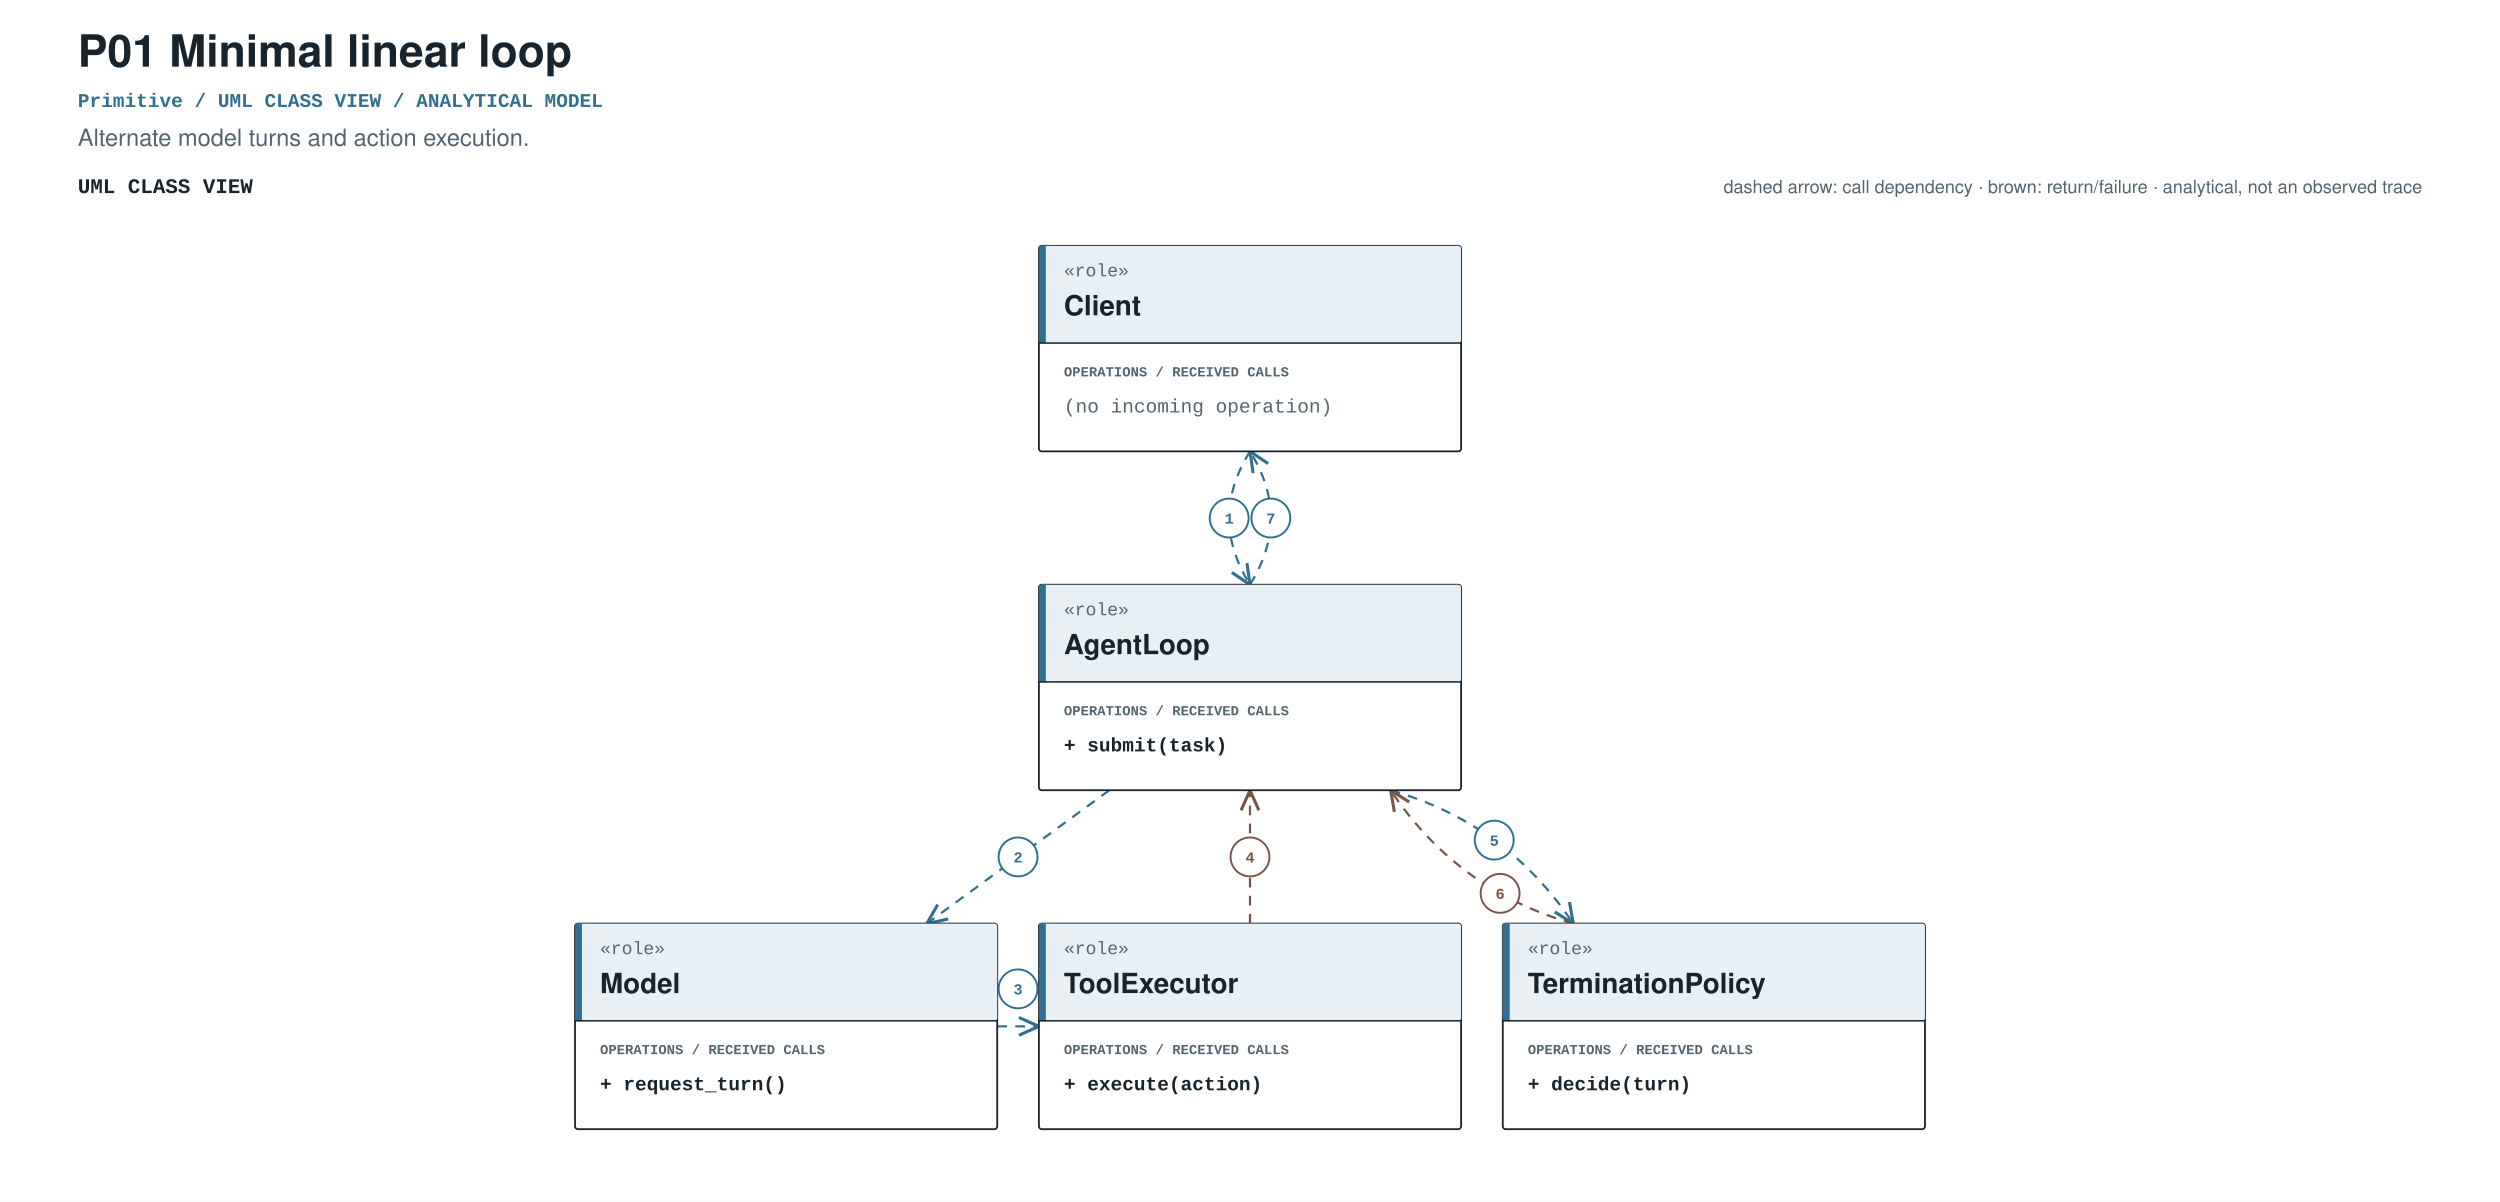
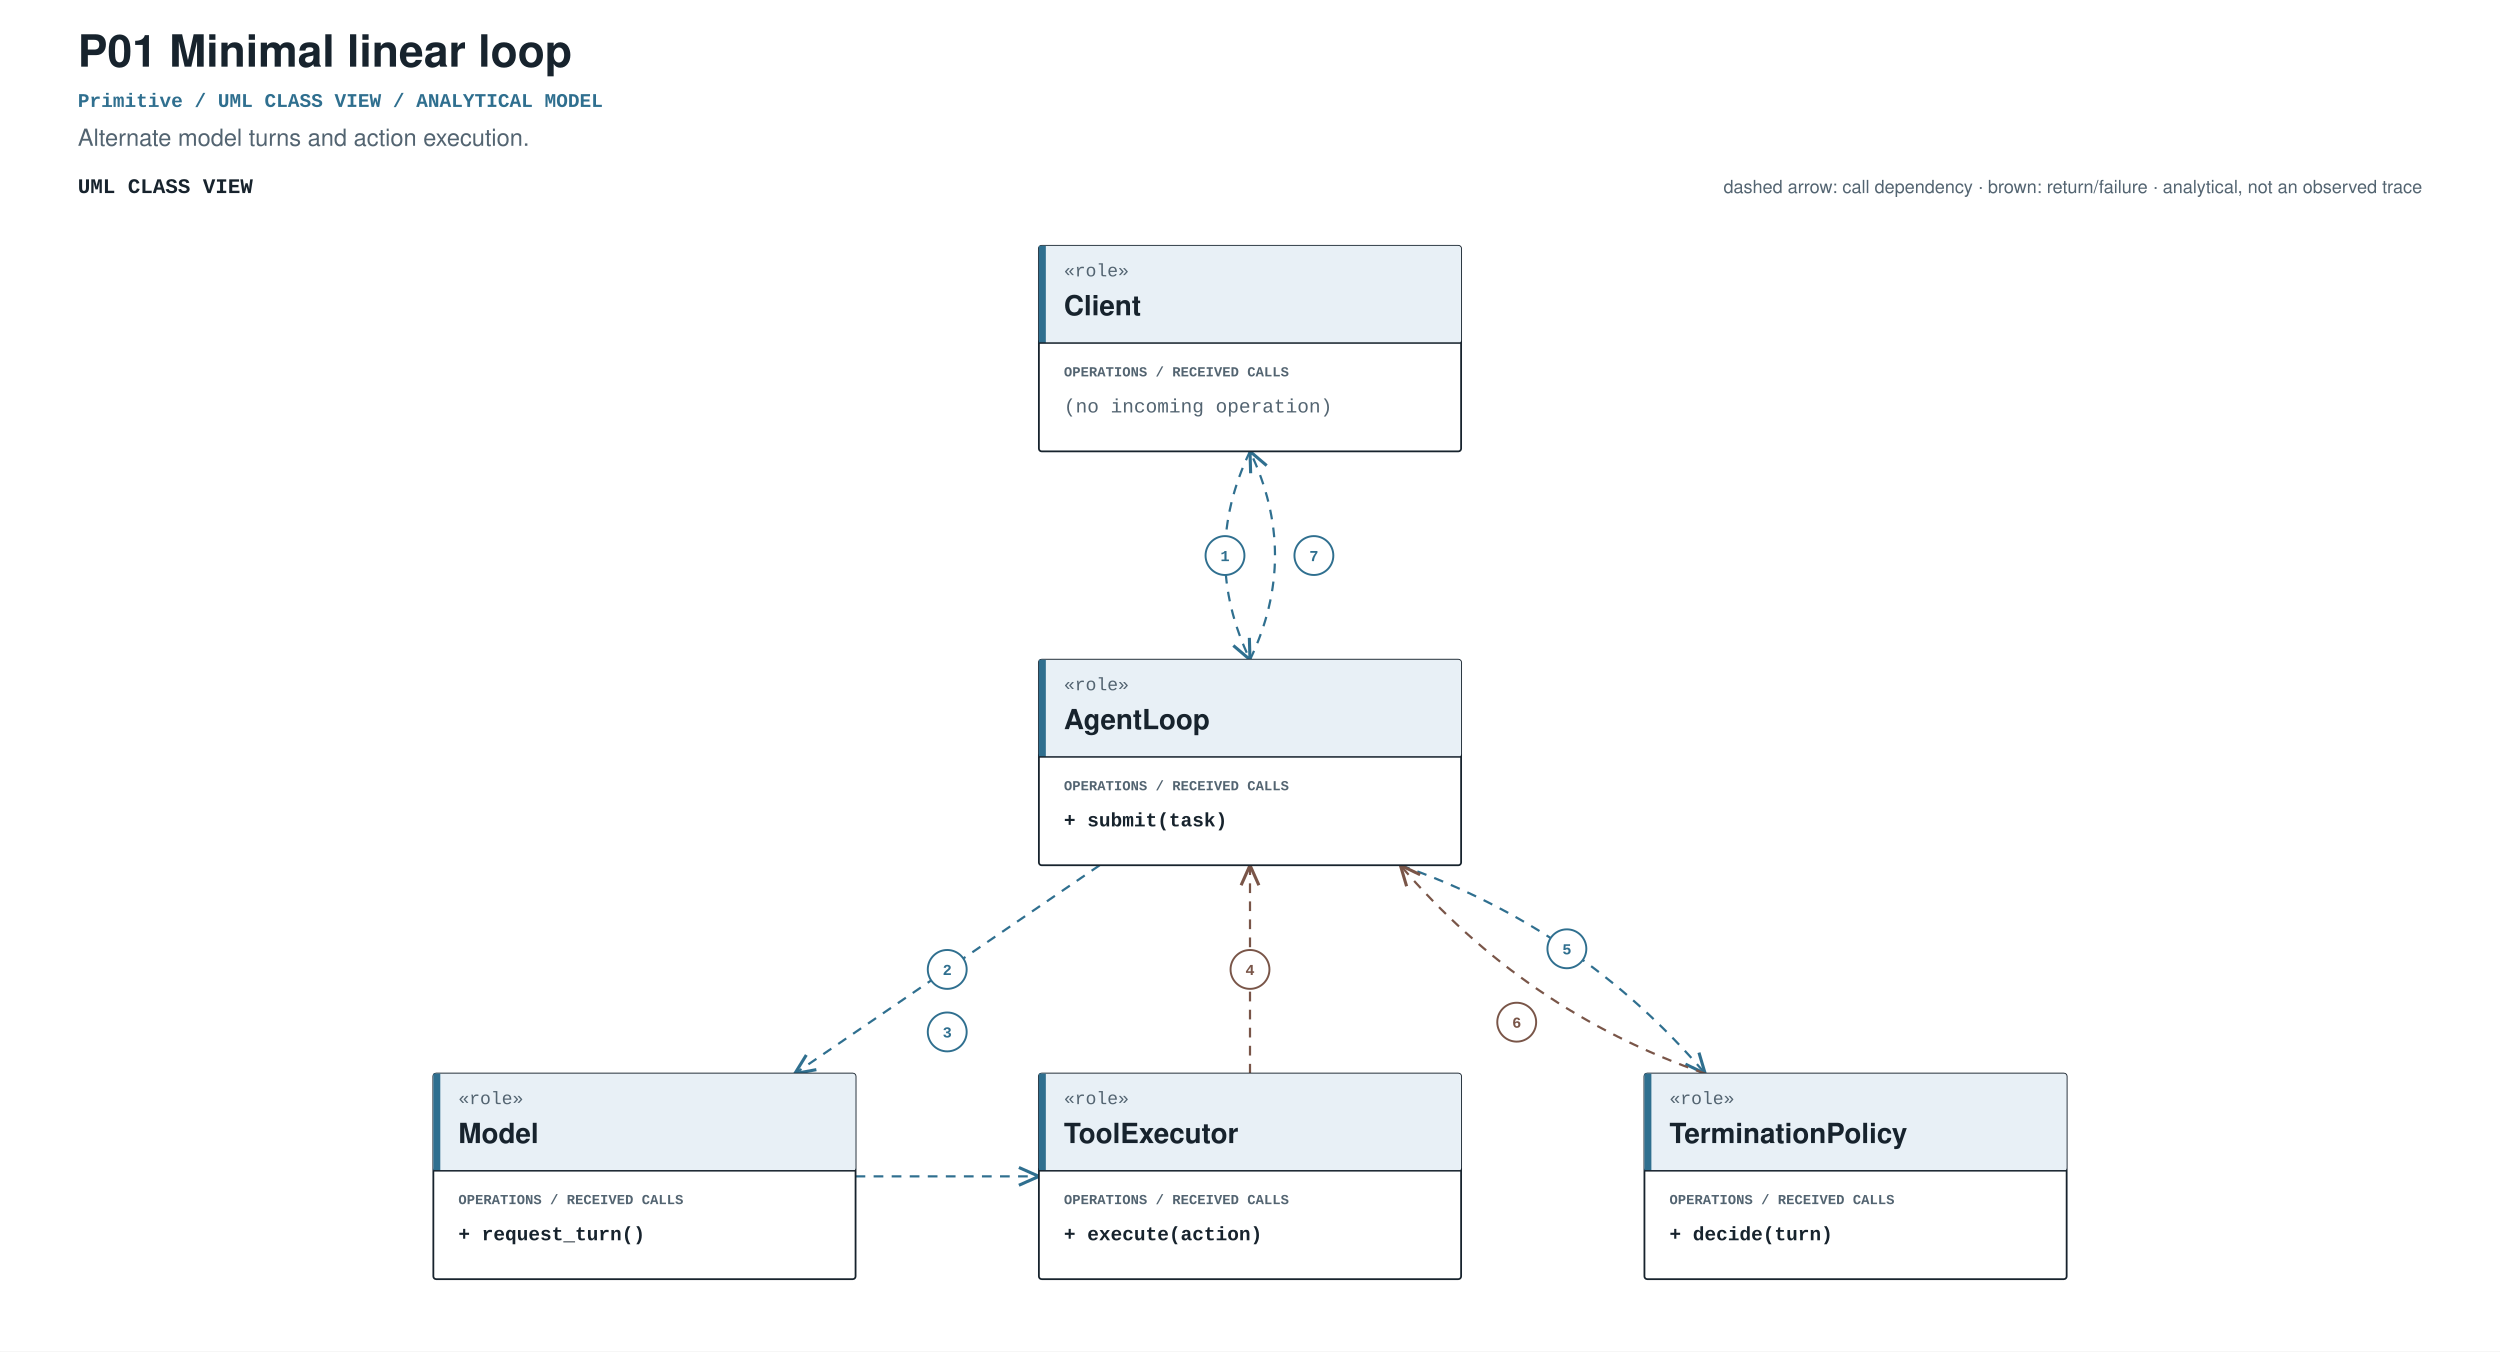
- <svg xmlns="http://www.w3.org/2000/svg" viewBox="0 0 1800 865" width="183mm" height="87.94mm" role="img" data-diagram-type="uml-class" data-pattern-id="P01" aria-labelledby="title-P01 desc-P01">
+ <svg xmlns="http://www.w3.org/2000/svg" viewBox="0 0 1800 973" width="183mm" height="98.92mm" role="img" data-diagram-type="uml-class" data-pattern-id="P01" aria-labelledby="title-P01 desc-P01">
  <defs>
    <marker id="umlOpenAccent" markerWidth="12" markerHeight="10" refX="10" refY="5" orient="auto" markerUnits="strokeWidth">
      <path d="M1,1 L10,5 L1,9" fill="none" stroke="#2F6F8F" stroke-width="1.4" />
    </marker>
    <marker id="umlOpenReturn" markerWidth="12" markerHeight="10" refX="10" refY="5" orient="auto" markerUnits="strokeWidth">
      <path d="M1,1 L10,5 L1,9" fill="none" stroke="#795548" stroke-width="1.4" />
    </marker>
  </defs>
-   <rect x="0" y="0" width="1800" height="865" rx="0" fill="#FFFFFF" stroke="none" stroke-width="1.2" />
+   <rect x="0" y="0" width="1800" height="973" rx="0" fill="#FFFFFF" stroke="none" stroke-width="1.2" />
  <text x="56" y="48" font-family="Helvetica Neue, Helvetica, Arial, sans-serif" font-size="32" font-weight="700" fill="#17232D" text-anchor="start">P01  Minimal linear loop</text>
  <text x="56" y="77" font-family="Menlo, Monaco, Courier New, monospace" font-size="14" font-weight="700" fill="#2F6F8F" text-anchor="start">Primitive / UML CLASS VIEW / ANALYTICAL MODEL</text>
  <text font-family="Helvetica Neue, Helvetica, Arial, sans-serif" font-size="17" font-weight="400" fill="#536471" text-anchor="start">
    <tspan x="56" y="105">Alternate model turns and action execution.</tspan>
  </text>
  <text x="56" y="139" font-family="Menlo, Monaco, Courier New, monospace" font-size="15" font-weight="700" fill="#17232D" text-anchor="start">UML CLASS VIEW</text>
  <text x="1744" y="139" font-family="Helvetica Neue, Helvetica, Arial, sans-serif" font-size="13" font-weight="400" fill="#536471" text-anchor="end">dashed arrow: call dependency · brown: return/failure · analytical, not an observed trace</text>
  <g class="dependency forward" data-source="Client" data-target="AgentLoop" data-numbers="1" data-messages="submit(task)">
-     <path d="M 900 325 Q 870 373 900 421" fill="none" stroke="#2F6F8F" stroke-width="1.6" stroke-dasharray="7 6" marker-end="url(#umlOpenAccent)" />
+     <path d="M 900 325 Q 864 400 900 475" fill="none" stroke="#2F6F8F" stroke-width="1.6" stroke-dasharray="7 6" marker-end="url(#umlOpenAccent)" />
  </g>
  <g class="dependency forward" data-source="AgentLoop" data-target="Model" data-numbers="2" data-messages="request_turn()">
-     <path d="M 798.7 569 Q 733 617 667.3 665" fill="none" stroke="#2F6F8F" stroke-width="1.6" stroke-dasharray="7 6" marker-end="url(#umlOpenAccent)" />
+     <path d="M 791.73 623 Q 682 698 572.27 773" fill="none" stroke="#2F6F8F" stroke-width="1.6" stroke-dasharray="7 6" marker-end="url(#umlOpenAccent)" />
  </g>
  <g class="dependency forward" data-source="Model" data-target="ToolExecutor" data-numbers="3" data-messages="execute(action)">
-     <path d="M 718 739 Q 733 739 748 739" fill="none" stroke="#2F6F8F" stroke-width="1.6" stroke-dasharray="7 6" marker-end="url(#umlOpenAccent)" />
+     <path d="M 616 847 Q 682 847 748 847" fill="none" stroke="#2F6F8F" stroke-width="1.6" stroke-dasharray="7 6" marker-end="url(#umlOpenAccent)" />
  </g>
  <g class="dependency return-or-failure" data-source="ToolExecutor" data-target="AgentLoop" data-numbers="4" data-messages="return(observation)">
-     <path d="M 900 665 Q 900 617 900 569" fill="none" stroke="#795548" stroke-width="1.6" stroke-dasharray="7 6" marker-end="url(#umlOpenReturn)" />
+     <path d="M 900 773 Q 900 698 900 623" fill="none" stroke="#795548" stroke-width="1.6" stroke-dasharray="7 6" marker-end="url(#umlOpenReturn)" />
  </g>
  <g class="dependency forward" data-source="AgentLoop" data-target="TerminationPolicy" data-numbers="5" data-messages="decide(turn)">
-     <path d="M 1001.3 569 Q 1084.7 592.78 1132.7 665" fill="none" stroke="#2F6F8F" stroke-width="1.6" stroke-dasharray="7 6" marker-end="url(#umlOpenAccent)" />
+     <path d="M 1008.27 623 Q 1138.31 668.28 1227.73 773" fill="none" stroke="#2F6F8F" stroke-width="1.6" stroke-dasharray="7 6" marker-end="url(#umlOpenAccent)" />
  </g>
  <g class="dependency return-or-failure" data-source="TerminationPolicy" data-target="AgentLoop" data-numbers="6" data-messages="repeat_or_stop()">
-     <path d="M 1132.7 665 Q 1049.3 641.22 1001.3 569" fill="none" stroke="#795548" stroke-width="1.6" stroke-dasharray="7 6" marker-end="url(#umlOpenReturn)" />
+     <path d="M 1227.73 773 Q 1097.69 727.72 1008.27 623" fill="none" stroke="#795548" stroke-width="1.6" stroke-dasharray="7 6" marker-end="url(#umlOpenReturn)" />
  </g>
  <g class="dependency forward" data-source="AgentLoop" data-target="Client" data-numbers="7" data-messages="return(result)">
-     <path d="M 900 421 Q 930 373 900 325" fill="none" stroke="#2F6F8F" stroke-width="1.6" stroke-dasharray="7 6" marker-end="url(#umlOpenAccent)" />
+     <path d="M 900 475 Q 936 400 900 325" fill="none" stroke="#2F6F8F" stroke-width="1.6" stroke-dasharray="7 6" marker-end="url(#umlOpenAccent)" />
  </g>
  <g class="class-node" data-participant="Client" data-role="Client" data-layer="0">
    <rect x="748" y="177" width="304" height="148" rx="2" fill="#FFFFFF" stroke="#17232D" stroke-width="1.3" class="class-box" />
    <rect x="748" y="177" width="304" height="70" rx="2" fill="#E8F0F6" stroke="none" stroke-width="1.2" class="class-header" />
    <rect x="748" y="177" width="5" height="70" rx="0" fill="#2F6F8F" stroke="none" stroke-width="1.2" class="class-accent" />
    <text x="766" y="199" font-family="Menlo, Monaco, Courier New, monospace" font-size="13" font-weight="400" fill="#536471" text-anchor="start" class="class-stereotype">«role»</text>
    <text x="766" y="227" font-family="Helvetica Neue, Helvetica, Arial, sans-serif" font-size="20" font-weight="700" fill="#17232D" text-anchor="start" class="class-name">Client</text>
    <line x1="748" y1="247" x2="1052" y2="247" stroke="#17232D" stroke-width="1.1" />
    <text x="766" y="271" font-family="Menlo, Monaco, Courier New, monospace" font-size="10" font-weight="700" fill="#536471" text-anchor="start" class="class-compartment-label">OPERATIONS / RECEIVED CALLS</text>
    <text x="766" y="297" font-family="Menlo, Monaco, Courier New, monospace" font-size="14" font-weight="400" fill="#536471" text-anchor="start" class="class-operation">(no incoming operation)</text>
  </g>
  <g class="class-node" data-participant="AgentLoop" data-role="AgentLoop" data-layer="1">
-     <rect x="748" y="421" width="304" height="148" rx="2" fill="#FFFFFF" stroke="#17232D" stroke-width="1.3" class="class-box" />
-     <rect x="748" y="421" width="304" height="70" rx="2" fill="#E8F0F6" stroke="none" stroke-width="1.2" class="class-header" />
-     <rect x="748" y="421" width="5" height="70" rx="0" fill="#2F6F8F" stroke="none" stroke-width="1.2" class="class-accent" />
-     <text x="766" y="443" font-family="Menlo, Monaco, Courier New, monospace" font-size="13" font-weight="400" fill="#536471" text-anchor="start" class="class-stereotype">«role»</text>
-     <text x="766" y="471" font-family="Helvetica Neue, Helvetica, Arial, sans-serif" font-size="20" font-weight="700" fill="#17232D" text-anchor="start" class="class-name">AgentLoop</text>
-     <line x1="748" y1="491" x2="1052" y2="491" stroke="#17232D" stroke-width="1.1" />
-     <text x="766" y="515" font-family="Menlo, Monaco, Courier New, monospace" font-size="10" font-weight="700" fill="#536471" text-anchor="start" class="class-compartment-label">OPERATIONS / RECEIVED CALLS</text>
-     <text x="766" y="541" font-family="Menlo, Monaco, Courier New, monospace" font-size="14" font-weight="600" fill="#17232D" text-anchor="start" class="class-operation">+ submit(task)</text>
+     <rect x="748" y="475" width="304" height="148" rx="2" fill="#FFFFFF" stroke="#17232D" stroke-width="1.3" class="class-box" />
+     <rect x="748" y="475" width="304" height="70" rx="2" fill="#E8F0F6" stroke="none" stroke-width="1.2" class="class-header" />
+     <rect x="748" y="475" width="5" height="70" rx="0" fill="#2F6F8F" stroke="none" stroke-width="1.2" class="class-accent" />
+     <text x="766" y="497" font-family="Menlo, Monaco, Courier New, monospace" font-size="13" font-weight="400" fill="#536471" text-anchor="start" class="class-stereotype">«role»</text>
+     <text x="766" y="525" font-family="Helvetica Neue, Helvetica, Arial, sans-serif" font-size="20" font-weight="700" fill="#17232D" text-anchor="start" class="class-name">AgentLoop</text>
+     <line x1="748" y1="545" x2="1052" y2="545" stroke="#17232D" stroke-width="1.1" />
+     <text x="766" y="569" font-family="Menlo, Monaco, Courier New, monospace" font-size="10" font-weight="700" fill="#536471" text-anchor="start" class="class-compartment-label">OPERATIONS / RECEIVED CALLS</text>
+     <text x="766" y="595" font-family="Menlo, Monaco, Courier New, monospace" font-size="14" font-weight="600" fill="#17232D" text-anchor="start" class="class-operation">+ submit(task)</text>
  </g>
  <g class="class-node" data-participant="Model" data-role="Model" data-layer="2">
-     <rect x="414" y="665" width="304" height="148" rx="2" fill="#FFFFFF" stroke="#17232D" stroke-width="1.3" class="class-box" />
-     <rect x="414" y="665" width="304" height="70" rx="2" fill="#E8F0F6" stroke="none" stroke-width="1.2" class="class-header" />
-     <rect x="414" y="665" width="5" height="70" rx="0" fill="#2F6F8F" stroke="none" stroke-width="1.2" class="class-accent" />
-     <text x="432" y="687" font-family="Menlo, Monaco, Courier New, monospace" font-size="13" font-weight="400" fill="#536471" text-anchor="start" class="class-stereotype">«role»</text>
-     <text x="432" y="715" font-family="Helvetica Neue, Helvetica, Arial, sans-serif" font-size="20" font-weight="700" fill="#17232D" text-anchor="start" class="class-name">Model</text>
-     <line x1="414" y1="735" x2="718" y2="735" stroke="#17232D" stroke-width="1.1" />
-     <text x="432" y="759" font-family="Menlo, Monaco, Courier New, monospace" font-size="10" font-weight="700" fill="#536471" text-anchor="start" class="class-compartment-label">OPERATIONS / RECEIVED CALLS</text>
-     <text x="432" y="785" font-family="Menlo, Monaco, Courier New, monospace" font-size="14" font-weight="600" fill="#17232D" text-anchor="start" class="class-operation">+ request_turn()</text>
+     <rect x="312" y="773" width="304" height="148" rx="2" fill="#FFFFFF" stroke="#17232D" stroke-width="1.3" class="class-box" />
+     <rect x="312" y="773" width="304" height="70" rx="2" fill="#E8F0F6" stroke="none" stroke-width="1.2" class="class-header" />
+     <rect x="312" y="773" width="5" height="70" rx="0" fill="#2F6F8F" stroke="none" stroke-width="1.2" class="class-accent" />
+     <text x="330" y="795" font-family="Menlo, Monaco, Courier New, monospace" font-size="13" font-weight="400" fill="#536471" text-anchor="start" class="class-stereotype">«role»</text>
+     <text x="330" y="823" font-family="Helvetica Neue, Helvetica, Arial, sans-serif" font-size="20" font-weight="700" fill="#17232D" text-anchor="start" class="class-name">Model</text>
+     <line x1="312" y1="843" x2="616" y2="843" stroke="#17232D" stroke-width="1.1" />
+     <text x="330" y="867" font-family="Menlo, Monaco, Courier New, monospace" font-size="10" font-weight="700" fill="#536471" text-anchor="start" class="class-compartment-label">OPERATIONS / RECEIVED CALLS</text>
+     <text x="330" y="893" font-family="Menlo, Monaco, Courier New, monospace" font-size="14" font-weight="600" fill="#17232D" text-anchor="start" class="class-operation">+ request_turn()</text>
  </g>
  <g class="class-node" data-participant="ToolExecutor" data-role="ToolExecutor" data-layer="2">
-     <rect x="748" y="665" width="304" height="148" rx="2" fill="#FFFFFF" stroke="#17232D" stroke-width="1.3" class="class-box" />
-     <rect x="748" y="665" width="304" height="70" rx="2" fill="#E8F0F6" stroke="none" stroke-width="1.2" class="class-header" />
-     <rect x="748" y="665" width="5" height="70" rx="0" fill="#2F6F8F" stroke="none" stroke-width="1.2" class="class-accent" />
-     <text x="766" y="687" font-family="Menlo, Monaco, Courier New, monospace" font-size="13" font-weight="400" fill="#536471" text-anchor="start" class="class-stereotype">«role»</text>
-     <text x="766" y="715" font-family="Helvetica Neue, Helvetica, Arial, sans-serif" font-size="20" font-weight="700" fill="#17232D" text-anchor="start" class="class-name">ToolExecutor</text>
-     <line x1="748" y1="735" x2="1052" y2="735" stroke="#17232D" stroke-width="1.1" />
-     <text x="766" y="759" font-family="Menlo, Monaco, Courier New, monospace" font-size="10" font-weight="700" fill="#536471" text-anchor="start" class="class-compartment-label">OPERATIONS / RECEIVED CALLS</text>
-     <text x="766" y="785" font-family="Menlo, Monaco, Courier New, monospace" font-size="14" font-weight="600" fill="#17232D" text-anchor="start" class="class-operation">+ execute(action)</text>
+     <rect x="748" y="773" width="304" height="148" rx="2" fill="#FFFFFF" stroke="#17232D" stroke-width="1.3" class="class-box" />
+     <rect x="748" y="773" width="304" height="70" rx="2" fill="#E8F0F6" stroke="none" stroke-width="1.2" class="class-header" />
+     <rect x="748" y="773" width="5" height="70" rx="0" fill="#2F6F8F" stroke="none" stroke-width="1.2" class="class-accent" />
+     <text x="766" y="795" font-family="Menlo, Monaco, Courier New, monospace" font-size="13" font-weight="400" fill="#536471" text-anchor="start" class="class-stereotype">«role»</text>
+     <text x="766" y="823" font-family="Helvetica Neue, Helvetica, Arial, sans-serif" font-size="20" font-weight="700" fill="#17232D" text-anchor="start" class="class-name">ToolExecutor</text>
+     <line x1="748" y1="843" x2="1052" y2="843" stroke="#17232D" stroke-width="1.1" />
+     <text x="766" y="867" font-family="Menlo, Monaco, Courier New, monospace" font-size="10" font-weight="700" fill="#536471" text-anchor="start" class="class-compartment-label">OPERATIONS / RECEIVED CALLS</text>
+     <text x="766" y="893" font-family="Menlo, Monaco, Courier New, monospace" font-size="14" font-weight="600" fill="#17232D" text-anchor="start" class="class-operation">+ execute(action)</text>
  </g>
  <g class="class-node" data-participant="TerminationPolicy" data-role="TerminationPolicy" data-layer="2">
-     <rect x="1082" y="665" width="304" height="148" rx="2" fill="#FFFFFF" stroke="#17232D" stroke-width="1.3" class="class-box" />
-     <rect x="1082" y="665" width="304" height="70" rx="2" fill="#E8F0F6" stroke="none" stroke-width="1.2" class="class-header" />
-     <rect x="1082" y="665" width="5" height="70" rx="0" fill="#2F6F8F" stroke="none" stroke-width="1.2" class="class-accent" />
-     <text x="1100" y="687" font-family="Menlo, Monaco, Courier New, monospace" font-size="13" font-weight="400" fill="#536471" text-anchor="start" class="class-stereotype">«role»</text>
-     <text x="1100" y="715" font-family="Helvetica Neue, Helvetica, Arial, sans-serif" font-size="20" font-weight="700" fill="#17232D" text-anchor="start" class="class-name">TerminationPolicy</text>
-     <line x1="1082" y1="735" x2="1386" y2="735" stroke="#17232D" stroke-width="1.1" />
-     <text x="1100" y="759" font-family="Menlo, Monaco, Courier New, monospace" font-size="10" font-weight="700" fill="#536471" text-anchor="start" class="class-compartment-label">OPERATIONS / RECEIVED CALLS</text>
-     <text x="1100" y="785" font-family="Menlo, Monaco, Courier New, monospace" font-size="14" font-weight="600" fill="#17232D" text-anchor="start" class="class-operation">+ decide(turn)</text>
+     <rect x="1184" y="773" width="304" height="148" rx="2" fill="#FFFFFF" stroke="#17232D" stroke-width="1.3" class="class-box" />
+     <rect x="1184" y="773" width="304" height="70" rx="2" fill="#E8F0F6" stroke="none" stroke-width="1.2" class="class-header" />
+     <rect x="1184" y="773" width="5" height="70" rx="0" fill="#2F6F8F" stroke="none" stroke-width="1.2" class="class-accent" />
+     <text x="1202" y="795" font-family="Menlo, Monaco, Courier New, monospace" font-size="13" font-weight="400" fill="#536471" text-anchor="start" class="class-stereotype">«role»</text>
+     <text x="1202" y="823" font-family="Helvetica Neue, Helvetica, Arial, sans-serif" font-size="20" font-weight="700" fill="#17232D" text-anchor="start" class="class-name">TerminationPolicy</text>
+     <line x1="1184" y1="843" x2="1488" y2="843" stroke="#17232D" stroke-width="1.1" />
+     <text x="1202" y="867" font-family="Menlo, Monaco, Courier New, monospace" font-size="10" font-weight="700" fill="#536471" text-anchor="start" class="class-compartment-label">OPERATIONS / RECEIVED CALLS</text>
+     <text x="1202" y="893" font-family="Menlo, Monaco, Courier New, monospace" font-size="14" font-weight="600" fill="#17232D" text-anchor="start" class="class-operation">+ decide(turn)</text>
  </g>
  <g class="dependency-badge">
-     <circle cx="885" cy="373" r="14" fill="#FFFFFF" stroke="#2F6F8F" stroke-width="1.4" />
-     <text x="885" y="377" font-family="Menlo, Monaco, Courier New, monospace" font-size="11" font-weight="700" fill="#2F6F8F" text-anchor="middle">1</text>
+     <circle cx="882" cy="400" r="14" fill="#FFFFFF" stroke="#2F6F8F" stroke-width="1.4" />
+     <text x="882" y="404" font-family="Menlo, Monaco, Courier New, monospace" font-size="11" font-weight="700" fill="#2F6F8F" text-anchor="middle">1</text>
  </g>
  <g class="dependency-badge">
-     <circle cx="733" cy="617" r="14" fill="#FFFFFF" stroke="#2F6F8F" stroke-width="1.4" />
-     <text x="733" y="621" font-family="Menlo, Monaco, Courier New, monospace" font-size="11" font-weight="700" fill="#2F6F8F" text-anchor="middle">2</text>
+     <circle cx="682" cy="698" r="14" fill="#FFFFFF" stroke="#2F6F8F" stroke-width="1.4" />
+     <text x="682" y="702" font-family="Menlo, Monaco, Courier New, monospace" font-size="11" font-weight="700" fill="#2F6F8F" text-anchor="middle">2</text>
  </g>
  <g class="dependency-badge">
-     <circle cx="733" cy="712" r="14" fill="#FFFFFF" stroke="#2F6F8F" stroke-width="1.4" />
-     <text x="733" y="716" font-family="Menlo, Monaco, Courier New, monospace" font-size="11" font-weight="700" fill="#2F6F8F" text-anchor="middle">3</text>
+     <circle cx="682" cy="743" r="14" fill="#FFFFFF" stroke="#2F6F8F" stroke-width="1.4" />
+     <text x="682" y="747" font-family="Menlo, Monaco, Courier New, monospace" font-size="11" font-weight="700" fill="#2F6F8F" text-anchor="middle">3</text>
  </g>
  <g class="dependency-badge">
-     <circle cx="900" cy="617" r="14" fill="#FFFFFF" stroke="#795548" stroke-width="1.4" />
-     <text x="900" y="621" font-family="Menlo, Monaco, Courier New, monospace" font-size="11" font-weight="700" fill="#795548" text-anchor="middle">4</text>
+     <circle cx="900" cy="698" r="14" fill="#FFFFFF" stroke="#795548" stroke-width="1.4" />
+     <text x="900" y="702" font-family="Menlo, Monaco, Courier New, monospace" font-size="11" font-weight="700" fill="#795548" text-anchor="middle">4</text>
  </g>
  <g class="dependency-badge">
-     <circle cx="1075.85" cy="604.89" r="14" fill="#FFFFFF" stroke="#2F6F8F" stroke-width="1.4" />
-     <text x="1075.85" y="608.89" font-family="Menlo, Monaco, Courier New, monospace" font-size="11" font-weight="700" fill="#2F6F8F" text-anchor="middle">5</text>
+     <circle cx="1128.16" cy="683.14" r="14" fill="#FFFFFF" stroke="#2F6F8F" stroke-width="1.4" />
+     <text x="1128.16" y="687.14" font-family="Menlo, Monaco, Courier New, monospace" font-size="11" font-weight="700" fill="#2F6F8F" text-anchor="middle">5</text>
  </g>
  <g class="dependency-badge">
-     <circle cx="1080.08" cy="643.23" r="14" fill="#FFFFFF" stroke="#795548" stroke-width="1.4" />
-     <text x="1080.08" y="647.23" font-family="Menlo, Monaco, Courier New, monospace" font-size="11" font-weight="700" fill="#795548" text-anchor="middle">6</text>
+     <circle cx="1092.04" cy="735.98" r="14" fill="#FFFFFF" stroke="#795548" stroke-width="1.4" />
+     <text x="1092.04" y="739.98" font-family="Menlo, Monaco, Courier New, monospace" font-size="11" font-weight="700" fill="#795548" text-anchor="middle">6</text>
  </g>
  <g class="dependency-badge">
-     <circle cx="915" cy="373" r="14" fill="#FFFFFF" stroke="#2F6F8F" stroke-width="1.4" />
-     <text x="915" y="377" font-family="Menlo, Monaco, Courier New, monospace" font-size="11" font-weight="700" fill="#2F6F8F" text-anchor="middle">7</text>
+     <circle cx="946" cy="400" r="14" fill="#FFFFFF" stroke="#2F6F8F" stroke-width="1.4" />
+     <text x="946" y="404" font-family="Menlo, Monaco, Courier New, monospace" font-size="11" font-weight="700" fill="#2F6F8F" text-anchor="middle">7</text>
  </g>
</svg>
